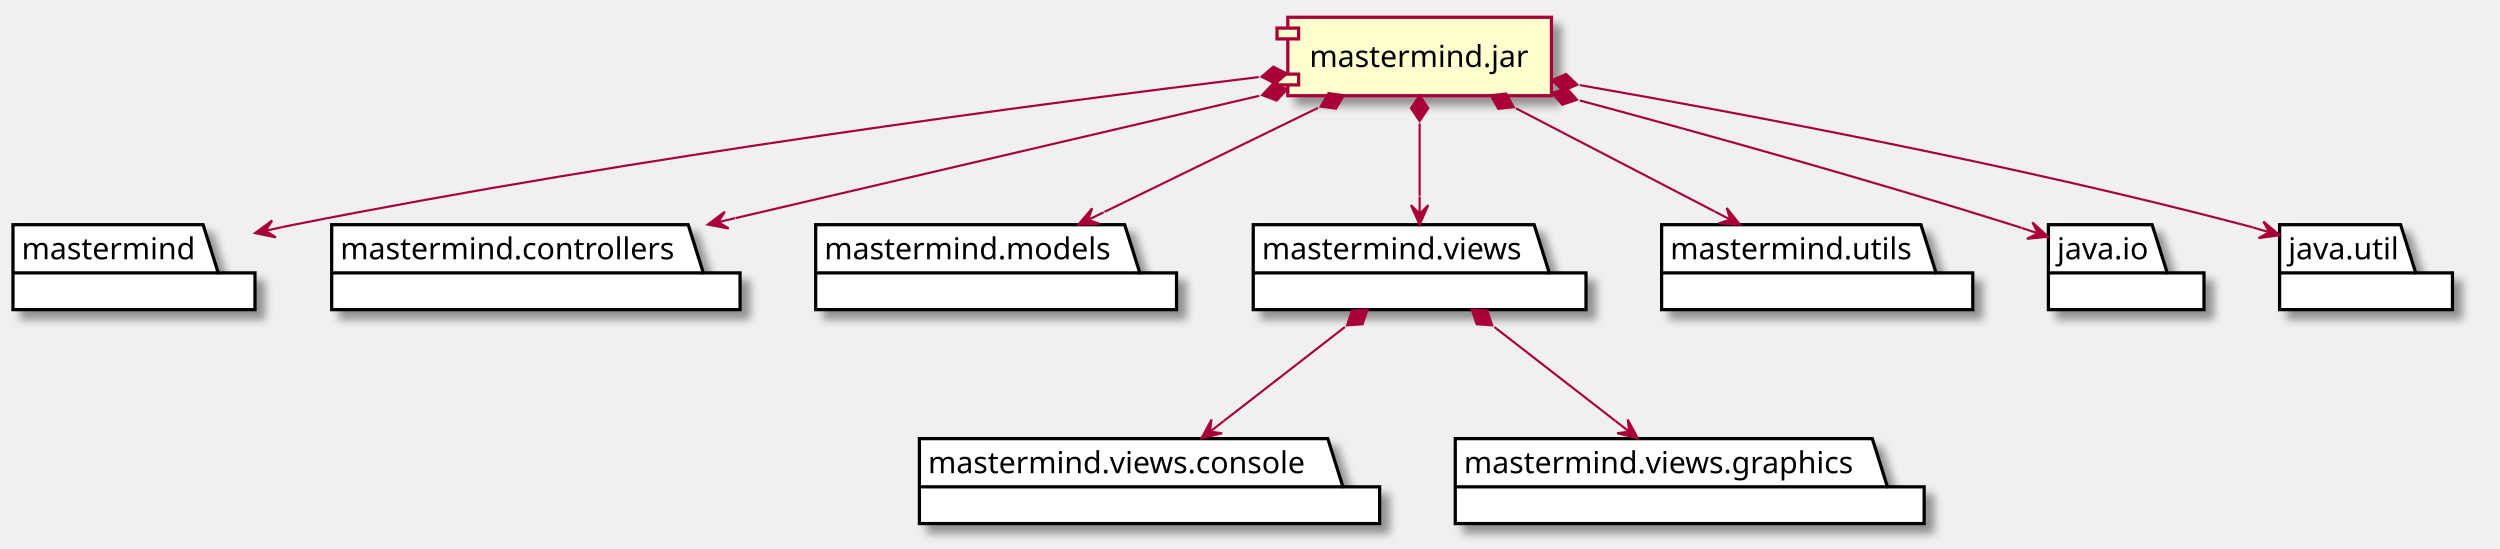
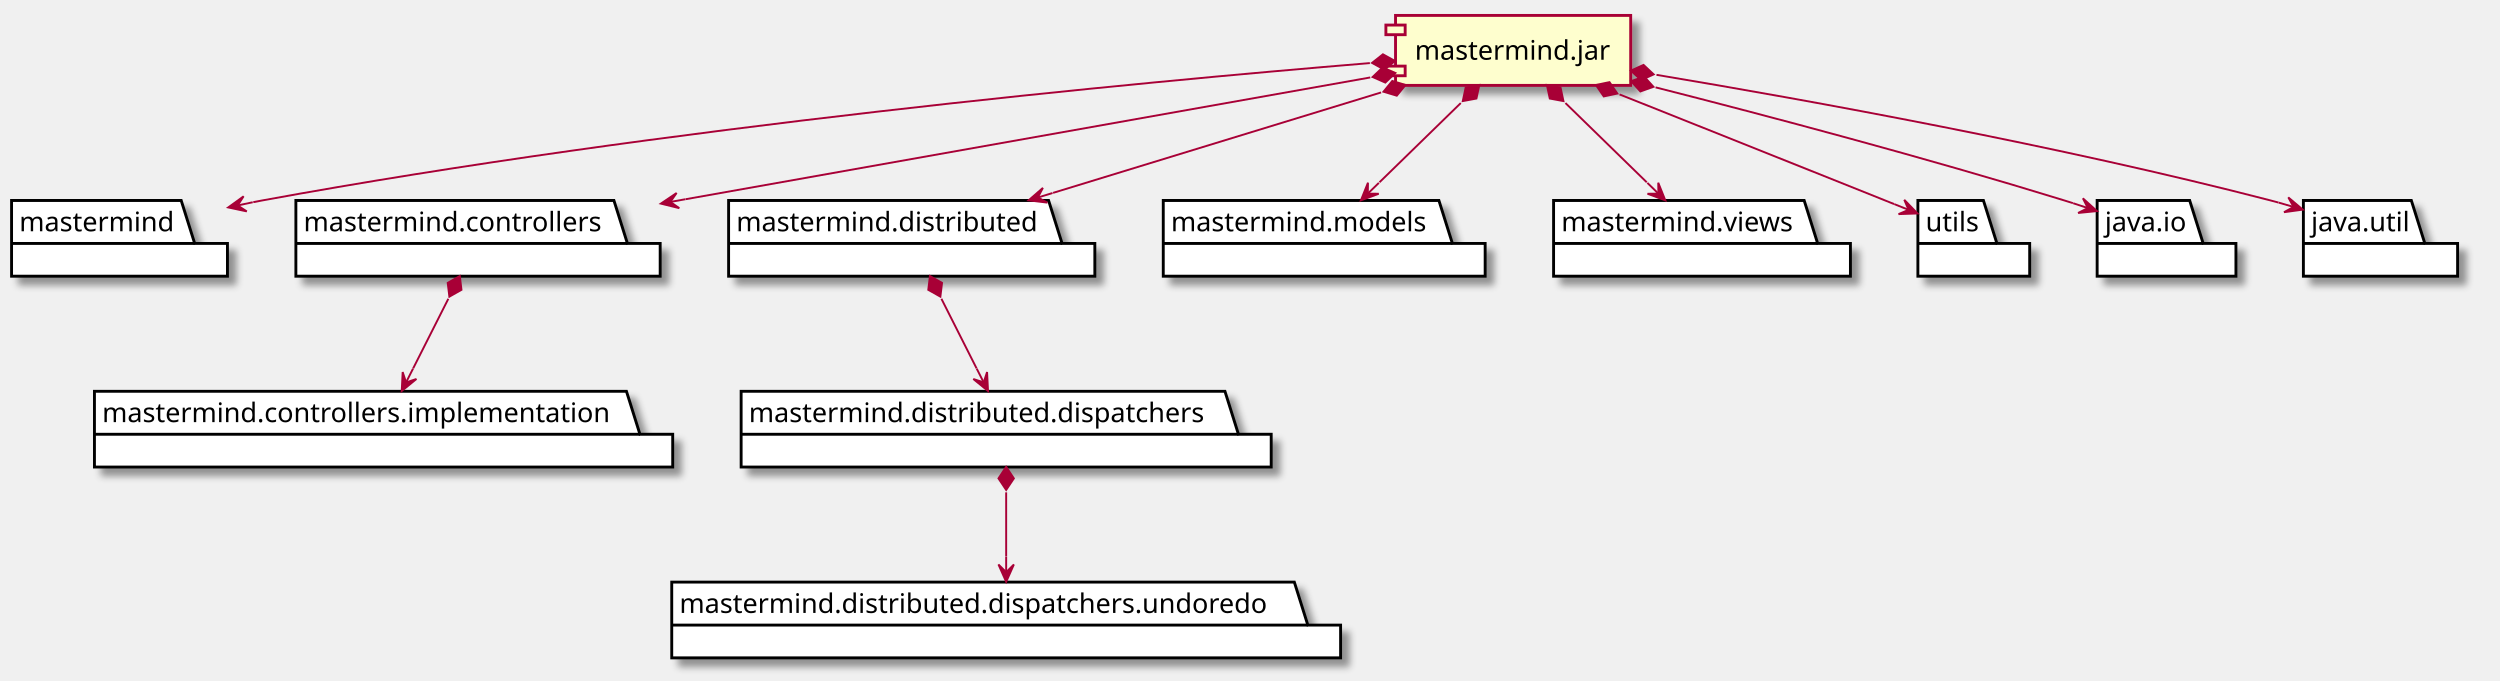
- <svg xmlns="http://www.w3.org/2000/svg" contentScriptType="application/ecmascript" contentStyleType="text/css" height="254px" preserveAspectRatio="none" style="width:1157px;height:254px;" version="1.1" viewBox="0 0 1157 254" width="1157px" zoomAndPan="magnify">
+ <svg xmlns="http://www.w3.org/2000/svg" contentScriptType="application/ecmascript" contentStyleType="text/css" height="353px" preserveAspectRatio="none" style="width:1297px;height:353px;" version="1.1" viewBox="0 0 1297 353" width="1297px" zoomAndPan="magnify">
  <defs>
-     <filter height="300%" id="fhk0h03xvjclm" width="300%" x="-1" y="-1">
+     <filter height="300%" id="f1cy7hkkao87ye" width="300%" x="-1" y="-1">
      <feGaussianBlur result="blurOut" stdDeviation="2.0" />
      <feColorMatrix in="blurOut" result="blurOut2" type="matrix" values="0 0 0 0 0 0 0 0 0 0 0 0 0 0 0 0 0 0 .4 0" />
      <feOffset dx="4.0" dy="4.0" in="blurOut2" result="blurOut3" />
      <feBlend in="SourceGraphic" in2="blurOut3" mode="normal" />
    </filter>
  </defs>
  <g>
-     <polygon fill="#FFFFFF" filter="url(#fhk0h03xvjclm)" points="6,104,94,104,101,126.297,118,126.297,118,143.297,6,143.297,6,104" style="stroke: #000000; stroke-width: 1.5;" />
+     <polygon fill="#FFFFFF" filter="url(#f1cy7hkkao87ye)" points="6,104,94,104,101,126.297,118,126.297,118,143.297,6,143.297,6,104" style="stroke: #000000; stroke-width: 1.5;" />
    <line style="stroke: #000000; stroke-width: 1.5;" x1="6" x2="101" y1="126.297" y2="126.297" />
    <text fill="#000000" font-family="sans-serif" font-size="14" lengthAdjust="spacingAndGlyphs" textLength="82" x="10" y="119.995">mastermind</text>
-     <polygon fill="#FFFFFF" filter="url(#fhk0h03xvjclm)" points="153.5,104,318.5,104,325.5,126.297,342.5,126.297,342.5,143.297,153.5,143.297,153.5,104" style="stroke: #000000; stroke-width: 1.5;" />
+     <polygon fill="#FFFFFF" filter="url(#f1cy7hkkao87ye)" points="153.5,104,318.5,104,325.5,126.297,342.5,126.297,342.5,143.297,153.5,143.297,153.5,104" style="stroke: #000000; stroke-width: 1.5;" />
    <line style="stroke: #000000; stroke-width: 1.5;" x1="153.5" x2="325.5" y1="126.297" y2="126.297" />
    <text fill="#000000" font-family="sans-serif" font-size="14" lengthAdjust="spacingAndGlyphs" textLength="159" x="157.5" y="119.995">mastermind.controllers</text>
-     <polygon fill="#FFFFFF" filter="url(#fhk0h03xvjclm)" points="377.5,104,520.5,104,527.5,126.297,544.5,126.297,544.5,143.297,377.5,143.297,377.5,104" style="stroke: #000000; stroke-width: 1.5;" />
-     <line style="stroke: #000000; stroke-width: 1.5;" x1="377.5" x2="527.5" y1="126.297" y2="126.297" />
-     <text fill="#000000" font-family="sans-serif" font-size="14" lengthAdjust="spacingAndGlyphs" textLength="137" x="381.5" y="119.995">mastermind.models</text>
-     <polygon fill="#FFFFFF" filter="url(#fhk0h03xvjclm)" points="580,104,710,104,717,126.297,734,126.297,734,143.297,580,143.297,580,104" style="stroke: #000000; stroke-width: 1.5;" />
-     <line style="stroke: #000000; stroke-width: 1.5;" x1="580" x2="717" y1="126.297" y2="126.297" />
-     <text fill="#000000" font-family="sans-serif" font-size="14" lengthAdjust="spacingAndGlyphs" textLength="124" x="584" y="119.995">mastermind.views</text>
-     <polygon fill="#FFFFFF" filter="url(#fhk0h03xvjclm)" points="425.5,203,614.5,203,621.5,225.297,638.5,225.297,638.5,242.297,425.5,242.297,425.5,203" style="stroke: #000000; stroke-width: 1.5;" />
-     <line style="stroke: #000000; stroke-width: 1.5;" x1="425.5" x2="621.5" y1="225.297" y2="225.297" />
-     <text fill="#000000" font-family="sans-serif" font-size="14" lengthAdjust="spacingAndGlyphs" textLength="183" x="429.5" y="218.995">mastermind.views.console</text>
-     <polygon fill="#FFFFFF" filter="url(#fhk0h03xvjclm)" points="673.5,203,866.5,203,873.5,225.297,890.5,225.297,890.5,242.297,673.5,242.297,673.5,203" style="stroke: #000000; stroke-width: 1.5;" />
-     <line style="stroke: #000000; stroke-width: 1.5;" x1="673.5" x2="873.5" y1="225.297" y2="225.297" />
-     <text fill="#000000" font-family="sans-serif" font-size="14" lengthAdjust="spacingAndGlyphs" textLength="187" x="677.5" y="218.995">mastermind.views.graphics</text>
-     <polygon fill="#FFFFFF" filter="url(#fhk0h03xvjclm)" points="769,104,889,104,896,126.297,913,126.297,913,143.297,769,143.297,769,104" style="stroke: #000000; stroke-width: 1.5;" />
-     <line style="stroke: #000000; stroke-width: 1.5;" x1="769" x2="896" y1="126.297" y2="126.297" />
-     <text fill="#000000" font-family="sans-serif" font-size="14" lengthAdjust="spacingAndGlyphs" textLength="114" x="773" y="119.995">mastermind.utils</text>
-     <polygon fill="#FFFFFF" filter="url(#fhk0h03xvjclm)" points="948,104,996,104,1003,126.297,1020,126.297,1020,143.297,948,143.297,948,104" style="stroke: #000000; stroke-width: 1.5;" />
-     <line style="stroke: #000000; stroke-width: 1.5;" x1="948" x2="1003" y1="126.297" y2="126.297" />
-     <text fill="#000000" font-family="sans-serif" font-size="14" lengthAdjust="spacingAndGlyphs" textLength="42" x="952" y="119.995">java.io</text>
-     <polygon fill="#FFFFFF" filter="url(#fhk0h03xvjclm)" points="1055,104,1111,104,1118,126.297,1135,126.297,1135,143.297,1055,143.297,1055,104" style="stroke: #000000; stroke-width: 1.5;" />
-     <line style="stroke: #000000; stroke-width: 1.5;" x1="1055" x2="1118" y1="126.297" y2="126.297" />
-     <text fill="#000000" font-family="sans-serif" font-size="14" lengthAdjust="spacingAndGlyphs" textLength="50" x="1059" y="119.995">java.util</text>
-     <rect fill="#FEFECE" filter="url(#fhk0h03xvjclm)" height="36.297" style="stroke: #A80036; stroke-width: 1.5;" width="122" x="596" y="8" />
-     <rect fill="#FEFECE" height="5" style="stroke: #A80036; stroke-width: 1.5;" width="10" x="591" y="13" />
-     <rect fill="#FEFECE" height="5" style="stroke: #A80036; stroke-width: 1.5;" width="10" x="591" y="34.297" />
-     <text fill="#000000" font-family="sans-serif" font-size="14" lengthAdjust="spacingAndGlyphs" textLength="102" x="606" y="30.995">mastermind.jar</text>
-     <path d="M582.57,35.66 C481.11,48.01 293.93,72.67 136,104 C134.26,104.34 132.51,104.7 130.74,105.07 " fill="none" id="jar-mastermind" style="stroke: #A80036; stroke-width: 1.0;" />
-     <polygon fill="#A80036" points="118.03,107.88,127.68,109.849,122.913,106.803,125.958,102.036,118.03,107.88" style="stroke: #A80036; stroke-width: 1.0;" />
-     <line style="stroke: #A80036; stroke-width: 1.0;" x1="122.913" x2="130.73" y1="106.803" y2="105.075" />
-     <polygon fill="#A80036" points="595.71,34.08,589.27,30.835,583.798,35.531,590.238,38.776,595.71,34.08" style="stroke: #A80036; stroke-width: 1.0;" />
-     <path d="M582.75,44.34 C514.71,60.22 413.72,83.81 340.47,100.91 " fill="none" id="jar-mastermind.controllers" style="stroke: #A80036; stroke-width: 1.0;" />
-     <polygon fill="#A80036" points="327.58,103.92,337.254,105.767,332.449,102.782,335.434,97.977,327.58,103.92" style="stroke: #A80036; stroke-width: 1.0;" />
-     <line style="stroke: #A80036; stroke-width: 1.0;" x1="332.449" x2="340.245" y1="102.782" y2="100.96" />
-     <polygon fill="#A80036" points="595.77,41.3,589.017,38.77,584.085,44.03,590.837,46.56,595.77,41.3" style="stroke: #A80036; stroke-width: 1.0;" />
-     <path d="M610.01,49.9 C580.17,64.43 541.58,83.24 511.15,98.06 " fill="none" id="jar-mastermind.models" style="stroke: #A80036; stroke-width: 1.0;" />
-     <polygon fill="#A80036" points="499.08,103.94,508.923,103.599,503.576,101.752,505.423,96.406,499.08,103.94" style="stroke: #A80036; stroke-width: 1.0;" />
-     <line style="stroke: #A80036; stroke-width: 1.0;" x1="503.576" x2="510.77" y1="101.752" y2="98.25" />
-     <polygon fill="#A80036" points="621.96,44.07,614.814,43.105,611.175,49.331,618.321,50.295,621.96,44.07" style="stroke: #A80036; stroke-width: 1.0;" />
-     <path d="M657,57.15 C657,67.82 657,79.86 657,90.66 " fill="none" id="jar-mastermind.views" style="stroke: #A80036; stroke-width: 1.0;" />
-     <polygon fill="#A80036" points="657,103.94,661,94.94,657,98.94,653,94.94,657,103.94" style="stroke: #A80036; stroke-width: 1.0;" />
-     <line style="stroke: #A80036; stroke-width: 1.0;" x1="657" x2="657" y1="98.94" y2="90.94" />
-     <polygon fill="#A80036" points="657,44.07,653,50.07,657,56.07,661,50.07,657,44.07" style="stroke: #A80036; stroke-width: 1.0;" />
-     <path d="M622.42,151.34 C604.94,164.9 583.79,181.31 566.35,194.85 " fill="none" id="mastermind.views-mastermind.views.console" style="stroke: #A80036; stroke-width: 1.0;" />
-     <polygon fill="#A80036" points="556.03,202.85,565.592,200.492,559.98,199.785,560.688,194.172,556.03,202.85" style="stroke: #A80036; stroke-width: 1.0;" />
-     <line style="stroke: #A80036; stroke-width: 1.0;" x1="559.98" x2="566.3" y1="199.785" y2="194.885" />
-     <polygon fill="#A80036" points="632.9,143.2,625.708,143.719,623.42,150.557,630.612,150.039,632.9,143.2" style="stroke: #A80036; stroke-width: 1.0;" />
-     <path d="M691.58,151.34 C709.06,164.9 730.21,181.31 747.65,194.85 " fill="none" id="mastermind.views-mastermind.views.graphics" style="stroke: #A80036; stroke-width: 1.0;" />
-     <polygon fill="#A80036" points="757.97,202.85,753.312,194.172,754.02,199.785,748.408,200.492,757.97,202.85" style="stroke: #A80036; stroke-width: 1.0;" />
-     <line style="stroke: #A80036; stroke-width: 1.0;" x1="754.02" x2="747.7" y1="199.785" y2="194.885" />
-     <polygon fill="#A80036" points="681.1,143.2,683.388,150.039,690.58,150.557,688.292,143.719,681.1,143.2" style="stroke: #A80036; stroke-width: 1.0;" />
-     <path d="M701.53,50.11 C729.38,64.57 765.22,83.17 793.59,97.89 " fill="none" id="jar-mastermind.utils" style="stroke: #A80036; stroke-width: 1.0;" />
-     <polygon fill="#A80036" points="805.25,103.94,799.106,96.243,800.812,101.636,795.419,103.343,805.25,103.94" style="stroke: #A80036; stroke-width: 1.0;" />
-     <line style="stroke: #A80036; stroke-width: 1.0;" x1="800.812" x2="793.705" y1="101.636" y2="97.955" />
-     <polygon fill="#A80036" points="689.9,44.07,693.385,50.383,700.553,49.594,697.068,43.281,689.9,44.07" style="stroke: #A80036; stroke-width: 1.0;" />
-     <path d="M731.13,46.5 C786.47,61.38 863.8,82.85 931,104 C932.46,104.46 933.93,104.93 935.42,105.41 " fill="none" id="jar-java.io" style="stroke: #A80036; stroke-width: 1.0;" />
-     <polygon fill="#A80036" points="947.89,109.56,940.612,102.924,943.145,107.982,938.088,110.516,947.89,109.56" style="stroke: #A80036; stroke-width: 1.0;" />
-     <line style="stroke: #A80036; stroke-width: 1.0;" x1="943.145" x2="935.555" y1="107.982" y2="105.455" />
-     <polygon fill="#A80036" points="718.26,43.05,723.018,48.469,729.85,46.162,725.092,40.743,718.26,43.05" style="stroke: #A80036; stroke-width: 1.0;" />
-     <path d="M731.12,39.39 C808.31,52.89 932.49,76.31 1038,104 C1039.47,104.39 1040.96,104.79 1042.46,105.2 " fill="none" id="jar-java.util" style="stroke: #A80036; stroke-width: 1.0;" />
-     <polygon fill="#A80036" points="1055,108.88,1047.489,102.509,1050.202,107.473,1045.238,110.186,1055,108.88" style="stroke: #A80036; stroke-width: 1.0;" />
-     <line style="stroke: #A80036; stroke-width: 1.0;" x1="1050.202" x2="1042.52" y1="107.473" y2="105.225" />
-     <polygon fill="#A80036" points="718.2,37.14,723.426,42.109,730.023,39.196,724.797,34.227,718.2,37.14" style="stroke: #A80036; stroke-width: 1.0;" />
+     <polygon fill="#FFFFFF" filter="url(#f1cy7hkkao87ye)" points="49,203,325,203,332,225.297,349,225.297,349,242.297,49,242.297,49,203" style="stroke: #000000; stroke-width: 1.5;" />
+     <line style="stroke: #000000; stroke-width: 1.5;" x1="49" x2="332" y1="225.297" y2="225.297" />
+     <text fill="#000000" font-family="sans-serif" font-size="14" lengthAdjust="spacingAndGlyphs" textLength="270" x="53" y="218.995">mastermind.controllers.implementation</text>
+     <polygon fill="#FFFFFF" filter="url(#f1cy7hkkao87ye)" points="378,104,544,104,551,126.297,568,126.297,568,143.297,378,143.297,378,104" style="stroke: #000000; stroke-width: 1.5;" />
+     <line style="stroke: #000000; stroke-width: 1.5;" x1="378" x2="551" y1="126.297" y2="126.297" />
+     <text fill="#000000" font-family="sans-serif" font-size="14" lengthAdjust="spacingAndGlyphs" textLength="160" x="382" y="119.995">mastermind.distributed</text>
+     <polygon fill="#FFFFFF" filter="url(#f1cy7hkkao87ye)" points="384.5,203,635.5,203,642.5,225.297,659.5,225.297,659.5,242.297,384.5,242.297,384.5,203" style="stroke: #000000; stroke-width: 1.5;" />
+     <line style="stroke: #000000; stroke-width: 1.5;" x1="384.5" x2="642.5" y1="225.297" y2="225.297" />
+     <text fill="#000000" font-family="sans-serif" font-size="14" lengthAdjust="spacingAndGlyphs" textLength="245" x="388.5" y="218.995">mastermind.distributed.dispatchers</text>
+     <polygon fill="#FFFFFF" filter="url(#f1cy7hkkao87ye)" points="348.5,302,671.5,302,678.5,324.297,695.5,324.297,695.5,341.297,348.5,341.297,348.5,302" style="stroke: #000000; stroke-width: 1.5;" />
+     <line style="stroke: #000000; stroke-width: 1.5;" x1="348.5" x2="678.5" y1="324.297" y2="324.297" />
+     <text fill="#000000" font-family="sans-serif" font-size="14" lengthAdjust="spacingAndGlyphs" textLength="317" x="352.5" y="317.995">mastermind.distributed.dispatchers.undoredo</text>
+     <polygon fill="#FFFFFF" filter="url(#f1cy7hkkao87ye)" points="603.5,104,746.5,104,753.5,126.297,770.5,126.297,770.5,143.297,603.5,143.297,603.5,104" style="stroke: #000000; stroke-width: 1.5;" />
+     <line style="stroke: #000000; stroke-width: 1.5;" x1="603.5" x2="753.5" y1="126.297" y2="126.297" />
+     <text fill="#000000" font-family="sans-serif" font-size="14" lengthAdjust="spacingAndGlyphs" textLength="137" x="607.5" y="119.995">mastermind.models</text>
+     <polygon fill="#FFFFFF" filter="url(#f1cy7hkkao87ye)" points="806,104,936,104,943,126.297,960,126.297,960,143.297,806,143.297,806,104" style="stroke: #000000; stroke-width: 1.5;" />
+     <line style="stroke: #000000; stroke-width: 1.5;" x1="806" x2="943" y1="126.297" y2="126.297" />
+     <text fill="#000000" font-family="sans-serif" font-size="14" lengthAdjust="spacingAndGlyphs" textLength="124" x="810" y="119.995">mastermind.views</text>
+     <polygon fill="#FFFFFF" filter="url(#f1cy7hkkao87ye)" points="995,104,1029,104,1036,126.297,1053,126.297,1053,143.297,995,143.297,995,104" style="stroke: #000000; stroke-width: 1.5;" />
+     <line style="stroke: #000000; stroke-width: 1.5;" x1="995" x2="1036" y1="126.297" y2="126.297" />
+     <text fill="#000000" font-family="sans-serif" font-size="14" lengthAdjust="spacingAndGlyphs" textLength="28" x="999" y="119.995">utils</text>
+     <polygon fill="#FFFFFF" filter="url(#f1cy7hkkao87ye)" points="1088,104,1136,104,1143,126.297,1160,126.297,1160,143.297,1088,143.297,1088,104" style="stroke: #000000; stroke-width: 1.5;" />
+     <line style="stroke: #000000; stroke-width: 1.5;" x1="1088" x2="1143" y1="126.297" y2="126.297" />
+     <text fill="#000000" font-family="sans-serif" font-size="14" lengthAdjust="spacingAndGlyphs" textLength="42" x="1092" y="119.995">java.io</text>
+     <polygon fill="#FFFFFF" filter="url(#f1cy7hkkao87ye)" points="1195,104,1251,104,1258,126.297,1275,126.297,1275,143.297,1195,143.297,1195,104" style="stroke: #000000; stroke-width: 1.5;" />
+     <line style="stroke: #000000; stroke-width: 1.5;" x1="1195" x2="1258" y1="126.297" y2="126.297" />
+     <text fill="#000000" font-family="sans-serif" font-size="14" lengthAdjust="spacingAndGlyphs" textLength="50" x="1199" y="119.995">java.util</text>
+     <rect fill="#FEFECE" filter="url(#f1cy7hkkao87ye)" height="36.297" style="stroke: #A80036; stroke-width: 1.5;" width="122" x="724" y="8" />
+     <rect fill="#FEFECE" height="5" style="stroke: #A80036; stroke-width: 1.5;" width="10" x="719" y="13" />
+     <rect fill="#FEFECE" height="5" style="stroke: #A80036; stroke-width: 1.5;" width="10" x="719" y="34.297" />
+     <text fill="#000000" font-family="sans-serif" font-size="14" lengthAdjust="spacingAndGlyphs" textLength="102" x="734" y="30.995">mastermind.jar</text>
+     <path d="M710.69,32.73 C589.62,42.75 342.53,66.09 136,104 C134.48,104.28 132.94,104.57 131.39,104.88 " fill="none" id="jar-mastermind" style="stroke: #A80036; stroke-width: 1.0;" />
+     <polygon fill="#A80036" points="118.4,107.62,128.032,109.674,123.292,106.587,126.379,101.846,118.4,107.62" style="stroke: #A80036; stroke-width: 1.0;" />
+     <line style="stroke: #A80036; stroke-width: 1.0;" x1="123.292" x2="131.12" y1="106.587" y2="104.93" />
+     <polygon fill="#A80036" points="723.77,31.66,717.465,28.161,711.81,32.636,718.115,36.135,723.77,31.66" style="stroke: #A80036; stroke-width: 1.0;" />
+     <path d="M710.88,40.18 C618.85,56.55 461.16,84.59 355.76,103.34 " fill="none" id="jar-mastermind.controllers" style="stroke: #A80036; stroke-width: 1.0;" />
+     <polygon fill="#A80036" points="342.86,105.63,352.421,107.996,347.783,104.756,351.023,100.119,342.86,105.63" style="stroke: #A80036; stroke-width: 1.0;" />
+     <line style="stroke: #A80036; stroke-width: 1.0;" x1="347.783" x2="355.655" y1="104.756" y2="103.35" />
+     <polygon fill="#A80036" points="723.92,37.86,717.313,34.97,712.105,39.957,718.711,42.847,723.92,37.86" style="stroke: #A80036; stroke-width: 1.0;" />
+     <path d="M716.51,47.96 C666.15,63.38 597.79,84.3 546.33,100.06 " fill="none" id="jar-mastermind.distributed" style="stroke: #A80036; stroke-width: 1.0;" />
+     <polygon fill="#A80036" points="533.63,103.94,543.408,105.124,538.41,102.473,541.06,97.475,533.63,103.94" style="stroke: #A80036; stroke-width: 1.0;" />
+     <line style="stroke: #A80036; stroke-width: 1.0;" x1="538.41" x2="546.055" y1="102.473" y2="100.14" />
+     <polygon fill="#A80036" points="729.22,44.07,722.313,41.999,717.744,47.579,724.652,49.65,729.22,44.07" style="stroke: #A80036; stroke-width: 1.0;" />
+     <path d="M757.85,53.46 C744.73,66.24 728.98,81.59 715.67,94.57 " fill="none" id="jar-mastermind.models" style="stroke: #A80036; stroke-width: 1.0;" />
+     <polygon fill="#A80036" points="706.04,103.94,715.278,100.526,709.622,100.451,709.697,94.795,706.04,103.94" style="stroke: #A80036; stroke-width: 1.0;" />
+     <line style="stroke: #A80036; stroke-width: 1.0;" x1="709.622" x2="715.355" y1="100.451" y2="94.87" />
+     <polygon fill="#A80036" points="767.48,44.07,760.391,45.391,758.883,52.443,765.972,51.122,767.48,44.07" style="stroke: #A80036; stroke-width: 1.0;" />
+     <path d="M812.15,53.46 C825.27,66.24 841.02,81.59 854.33,94.57 " fill="none" id="jar-mastermind.views" style="stroke: #A80036; stroke-width: 1.0;" />
+     <polygon fill="#A80036" points="863.96,103.94,860.303,94.795,860.378,100.451,854.722,100.526,863.96,103.94" style="stroke: #A80036; stroke-width: 1.0;" />
+     <line style="stroke: #A80036; stroke-width: 1.0;" x1="860.378" x2="854.645" y1="100.451" y2="94.87" />
+     <polygon fill="#A80036" points="802.52,44.07,804.028,51.122,811.117,52.443,809.609,45.391,802.52,44.07" style="stroke: #A80036; stroke-width: 1.0;" />
+     <path d="M232.59,155.01 C226.77,166.53 220.15,179.63 214.34,191.14 " fill="none" id="mastermind.controllers-mastermind.controllers.implementation" style="stroke: #A80036; stroke-width: 1.0;" />
+     <polygon fill="#A80036" points="208.42,202.85,216.047,196.619,210.674,198.387,208.906,193.013,208.42,202.85" style="stroke: #A80036; stroke-width: 1.0;" />
+     <line style="stroke: #A80036; stroke-width: 1.0;" x1="210.674" x2="214.28" y1="198.387" y2="191.25" />
+     <polygon fill="#A80036" points="238.55,143.2,232.272,146.747,233.131,153.907,239.409,150.36,238.55,143.2" style="stroke: #A80036; stroke-width: 1.0;" />
+     <path d="M488.41,155.01 C494.23,166.53 500.85,179.63 506.66,191.14 " fill="none" id="mastermind.distributed-mastermind.distributed.dispatchers" style="stroke: #A80036; stroke-width: 1.0;" />
+     <polygon fill="#A80036" points="512.58,202.85,512.094,193.013,510.326,198.387,504.953,196.619,512.58,202.85" style="stroke: #A80036; stroke-width: 1.0;" />
+     <line style="stroke: #A80036; stroke-width: 1.0;" x1="510.326" x2="506.72" y1="198.387" y2="191.25" />
+     <polygon fill="#A80036" points="482.45,143.2,481.591,150.36,487.869,153.907,488.728,146.747,482.45,143.2" style="stroke: #A80036; stroke-width: 1.0;" />
+     <path d="M522,255.41 C522,266.11 522,278.03 522,288.72 " fill="none" id="mastermind.distributed.dispatchers-mastermind.distributed.dispatchers.undoredo" style="stroke: #A80036; stroke-width: 1.0;" />
+     <polygon fill="#A80036" points="522,301.85,526,292.85,522,296.85,518,292.85,522,301.85" style="stroke: #A80036; stroke-width: 1.0;" />
+     <line style="stroke: #A80036; stroke-width: 1.0;" x1="522" x2="522" y1="296.85" y2="288.85" />
+     <polygon fill="#A80036" points="522,242.2,518,248.2,522,254.2,526,248.2,522,242.2" style="stroke: #A80036; stroke-width: 1.0;" />
+     <path d="M840.21,48.98 C878.81,64.36 931.56,85.4 978,104 C979.53,104.61 981.08,105.24 982.66,105.87 " fill="none" id="jar-utils" style="stroke: #A80036; stroke-width: 1.0;" />
+     <polygon fill="#A80036" points="994.8,110.74,987.947,103.667,990.162,108.872,984.957,111.087,994.8,110.74" style="stroke: #A80036; stroke-width: 1.0;" />
+     <line style="stroke: #A80036; stroke-width: 1.0;" x1="990.162" x2="982.74" y1="108.872" y2="105.9" />
+     <polygon fill="#A80036" points="827.94,44.09,832.031,50.028,839.086,48.535,834.995,42.597,827.94,44.09" style="stroke: #A80036; stroke-width: 1.0;" />
+     <path d="M858.9,45.32 C916.9,60.08 999.51,81.93 1071,104 C1072.46,104.45 1073.94,104.92 1075.43,105.39 " fill="none" id="jar-java.io" style="stroke: #A80036; stroke-width: 1.0;" />
+     <polygon fill="#A80036" points="1087.91,109.51,1080.614,102.894,1083.161,107.945,1078.11,110.493,1087.91,109.51" style="stroke: #A80036; stroke-width: 1.0;" />
+     <line style="stroke: #A80036; stroke-width: 1.0;" x1="1083.161" x2="1075.565" y1="107.945" y2="105.435" />
+     <polygon fill="#A80036" points="846.18,42.1,851.016,47.449,857.814,45.041,852.977,39.693,846.18,42.1" style="stroke: #A80036; stroke-width: 1.0;" />
+     <path d="M859.38,38.83 C938.86,52.1 1068.25,75.55 1178,104 C1179.36,104.35 1180.73,104.72 1182.12,105.1 " fill="none" id="jar-java.util" style="stroke: #A80036; stroke-width: 1.0;" />
+     <polygon fill="#A80036" points="1194.7,108.76,1187.176,102.405,1189.899,107.363,1184.941,110.086,1194.7,108.76" style="stroke: #A80036; stroke-width: 1.0;" />
+     <line style="stroke: #A80036; stroke-width: 1.0;" x1="1189.899" x2="1182.21" y1="107.363" y2="105.125" />
+     <polygon fill="#A80036" points="846.1,36.63,851.364,41.558,857.938,38.594,852.674,33.666,846.1,36.63" style="stroke: #A80036; stroke-width: 1.0;" />
  </g>
</svg>
